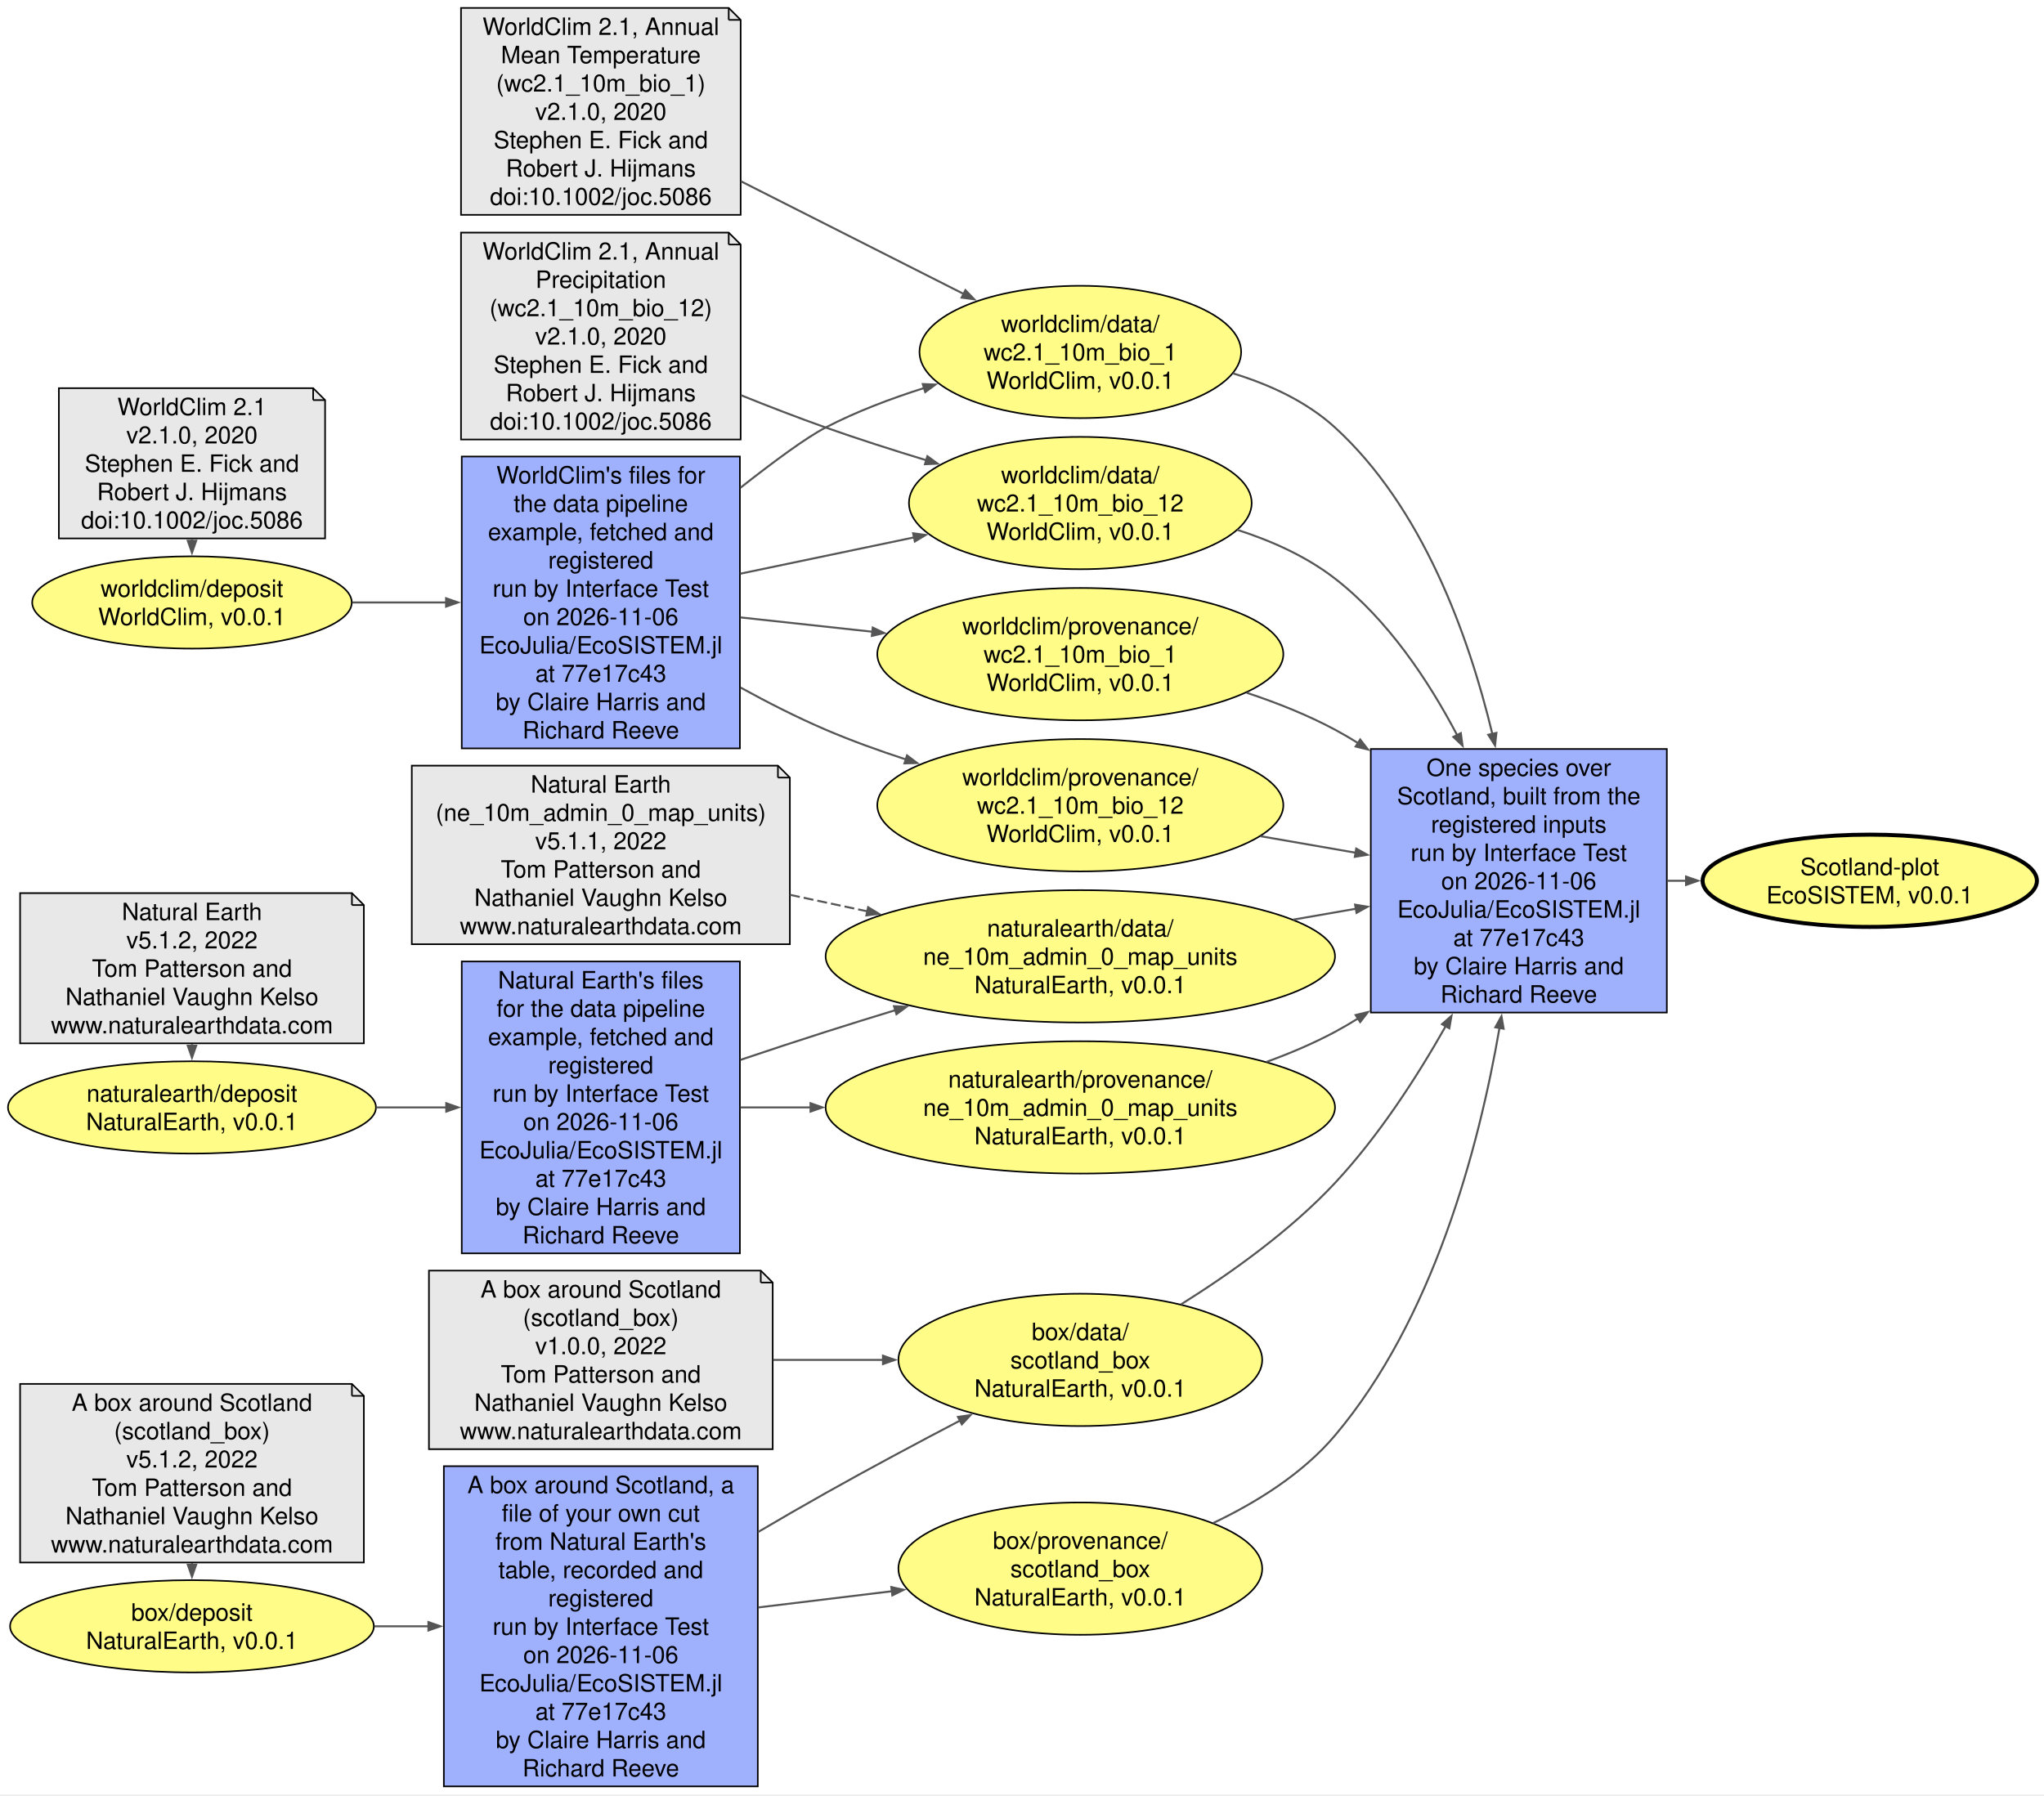
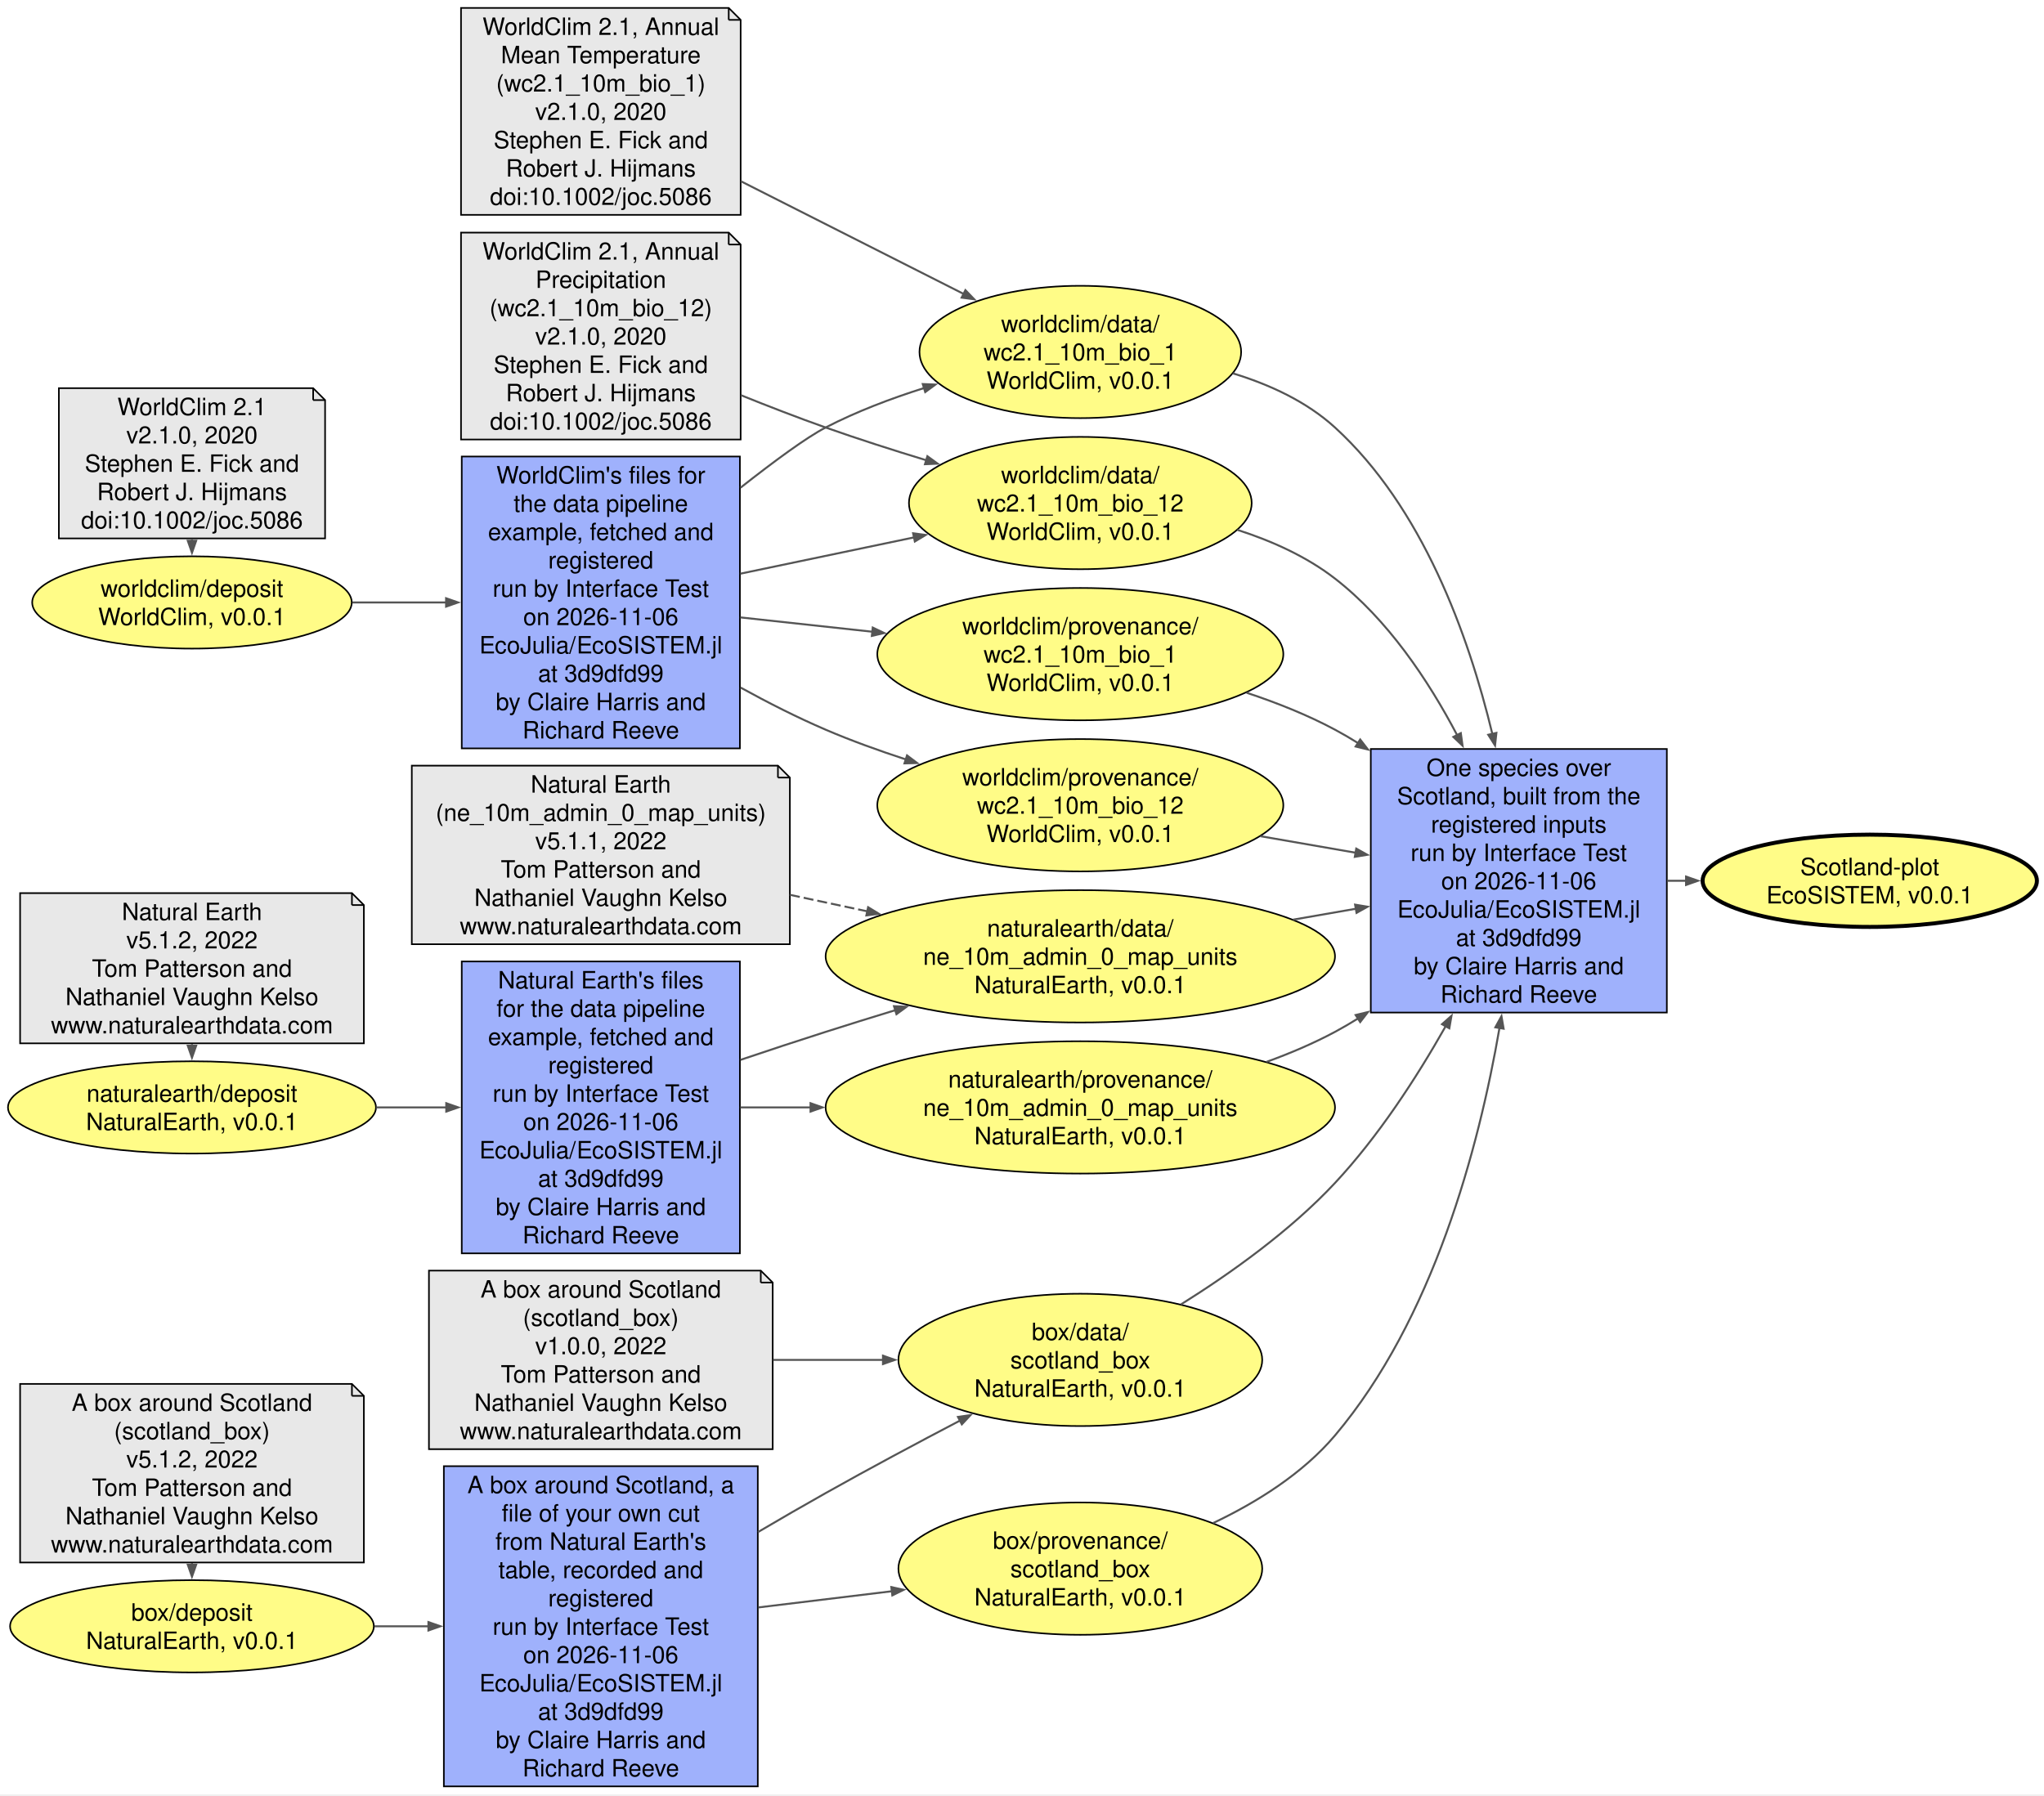
<svg xmlns="http://www.w3.org/2000/svg" width="1028pt" height="903pt" viewBox="0.00 0.00 1028.00 903.00">
  <g id="graph0" class="graph" transform="scale(1 1) rotate(0) translate(4 898.57)">
    <polygon fill="white" stroke="none" points="-4,4 -4,-898.57 1024.44,-898.57 1024.44,4 -4,4" />
    <g id="node1" class="node">
      <ellipse fill="#fffc87" stroke="black" stroke-width="2" cx="936.37" cy="-455.53" rx="84.07" ry="23.21" />
      <text xml:space="preserve" text-anchor="middle" x="936.37" y="-458.38" font-family="Helvetica,sans-Serif" font-size="12.00">Scotland-plot</text>
      <text xml:space="preserve" text-anchor="middle" x="936.37" y="-444.13" font-family="Helvetica,sans-Serif" font-size="12.00">EcoSISTEM, v0.0.1</text>
    </g>
    <g id="node2" class="node">
      <ellipse fill="#fffc87" stroke="black" stroke-width="0.8" cx="539.33" cy="-721.53" rx="80.89" ry="33.28" />
      <text xml:space="preserve" text-anchor="middle" x="539.33" y="-731.51" font-family="Helvetica,sans-Serif" font-size="12.00">worldclim/data/</text>
      <text xml:space="preserve" text-anchor="middle" x="539.33" y="-717.26" font-family="Helvetica,sans-Serif" font-size="12.00">wc2.1_10m_bio_1</text>
      <text xml:space="preserve" text-anchor="middle" x="539.33" y="-703.01" font-family="Helvetica,sans-Serif" font-size="12.00">WorldClim, v0.0.1</text>
    </g>
    <g id="node20" class="node">
      <polygon fill="#9fb1fc" stroke="black" stroke-width="0.8" points="834.31,-521.82 685.42,-521.82 685.42,-389.25 834.31,-389.25 834.31,-521.82" />
      <text xml:space="preserve" text-anchor="middle" x="759.86" y="-508.26" font-family="Helvetica,sans-Serif" font-size="12.00">One species over</text>
      <text xml:space="preserve" text-anchor="middle" x="759.86" y="-494.01" font-family="Helvetica,sans-Serif" font-size="12.00">Scotland, built from the</text>
      <text xml:space="preserve" text-anchor="middle" x="759.86" y="-479.76" font-family="Helvetica,sans-Serif" font-size="12.00">registered inputs</text>
      <text xml:space="preserve" text-anchor="middle" x="759.86" y="-465.51" font-family="Helvetica,sans-Serif" font-size="12.00">run by Interface Test</text>
      <text xml:space="preserve" text-anchor="middle" x="759.86" y="-451.26" font-family="Helvetica,sans-Serif" font-size="12.00">on 2026-11-06</text>
      <text xml:space="preserve" text-anchor="middle" x="759.86" y="-437.01" font-family="Helvetica,sans-Serif" font-size="12.00">EcoJulia/EcoSISTEM.jl</text>
-       <text xml:space="preserve" text-anchor="middle" x="759.86" y="-422.76" font-family="Helvetica,sans-Serif" font-size="12.00">at 77e17c43</text>
+       <text xml:space="preserve" text-anchor="middle" x="759.86" y="-422.76" font-family="Helvetica,sans-Serif" font-size="12.00">at 3d9dfd99</text>
      <text xml:space="preserve" text-anchor="middle" x="759.86" y="-408.51" font-family="Helvetica,sans-Serif" font-size="12.00">by Claire Harris and</text>
      <text xml:space="preserve" text-anchor="middle" x="759.86" y="-394.26" font-family="Helvetica,sans-Serif" font-size="12.00">Richard Reeve</text>
    </g>
    <g id="edge8" class="edge">
      <path fill="none" stroke="#555555" d="M616,-710.79C634.54,-705.15 653.13,-696.58 667.42,-683.53 711.32,-643.45 734.52,-579.42 746.55,-529.4" />
      <polygon fill="#555555" stroke="#555555" points="748.59,-529.92 747.91,-523.6 744.5,-528.97 748.59,-529.92" />
    </g>
    <g id="node3" class="node">
      <polygon fill="#e8e8e8" stroke="black" stroke-width="0.8" points="362.5,-894.57 227.86,-894.57 227.86,-790.5 368.5,-790.5 368.5,-888.57 362.5,-894.57" />
      <polyline fill="none" stroke="black" stroke-width="0.8" points="362.5,-894.57 362.5,-888.57" />
      <polyline fill="none" stroke="black" stroke-width="0.8" points="368.5,-888.57 362.5,-888.57" />
      <text xml:space="preserve" text-anchor="middle" x="298.18" y="-881.01" font-family="Helvetica,sans-Serif" font-size="12.00">WorldClim 2.1, Annual</text>
      <text xml:space="preserve" text-anchor="middle" x="298.18" y="-866.76" font-family="Helvetica,sans-Serif" font-size="12.00">Mean Temperature</text>
      <text xml:space="preserve" text-anchor="middle" x="298.18" y="-852.51" font-family="Helvetica,sans-Serif" font-size="12.00">(wc2.1_10m_bio_1)</text>
      <text xml:space="preserve" text-anchor="middle" x="298.18" y="-838.26" font-family="Helvetica,sans-Serif" font-size="12.00">v2.1.0, 2020</text>
      <text xml:space="preserve" text-anchor="middle" x="298.18" y="-824.01" font-family="Helvetica,sans-Serif" font-size="12.00">Stephen E. Fick and</text>
      <text xml:space="preserve" text-anchor="middle" x="298.18" y="-809.76" font-family="Helvetica,sans-Serif" font-size="12.00">Robert J. Hijmans</text>
      <text xml:space="preserve" text-anchor="middle" x="298.18" y="-795.51" font-family="Helvetica,sans-Serif" font-size="12.00">doi:10.1002/joc.5086</text>
    </g>
    <g id="edge1" class="edge">
      <path fill="none" stroke="#555555" d="M368.67,-807.37C404.23,-789.38 446.99,-767.75 480.69,-750.7" />
      <polygon fill="#555555" stroke="#555555" points="481.55,-752.62 485.96,-748.03 479.65,-748.87 481.55,-752.62" />
    </g>
    <g id="node4" class="node">
      <ellipse fill="#fffc87" stroke="black" stroke-width="0.8" cx="539.33" cy="-645.53" rx="86.19" ry="33.28" />
      <text xml:space="preserve" text-anchor="middle" x="539.33" y="-655.51" font-family="Helvetica,sans-Serif" font-size="12.00">worldclim/data/</text>
      <text xml:space="preserve" text-anchor="middle" x="539.33" y="-641.26" font-family="Helvetica,sans-Serif" font-size="12.00">wc2.1_10m_bio_12</text>
      <text xml:space="preserve" text-anchor="middle" x="539.33" y="-627.01" font-family="Helvetica,sans-Serif" font-size="12.00">WorldClim, v0.0.1</text>
    </g>
    <g id="edge9" class="edge">
      <path fill="none" stroke="#555555" d="M618.3,-632.05C635.66,-626.48 653.13,-618.62 667.42,-607.53 693.77,-587.09 714.19,-556.73 728.99,-528.52" />
      <polygon fill="#555555" stroke="#555555" points="730.69,-529.8 731.56,-523.5 726.95,-527.89 730.69,-529.8" />
    </g>
    <g id="node5" class="node">
      <polygon fill="#e8e8e8" stroke="black" stroke-width="0.8" points="362.5,-781.57 227.86,-781.57 227.86,-677.5 368.5,-677.5 368.5,-775.57 362.5,-781.57" />
      <polyline fill="none" stroke="black" stroke-width="0.8" points="362.5,-781.57 362.5,-775.57" />
      <polyline fill="none" stroke="black" stroke-width="0.8" points="368.5,-775.57 362.5,-775.57" />
      <text xml:space="preserve" text-anchor="middle" x="298.18" y="-768.01" font-family="Helvetica,sans-Serif" font-size="12.00">WorldClim 2.1, Annual</text>
      <text xml:space="preserve" text-anchor="middle" x="298.18" y="-753.76" font-family="Helvetica,sans-Serif" font-size="12.00">Precipitation</text>
      <text xml:space="preserve" text-anchor="middle" x="298.18" y="-739.51" font-family="Helvetica,sans-Serif" font-size="12.00">(wc2.1_10m_bio_12)</text>
      <text xml:space="preserve" text-anchor="middle" x="298.18" y="-725.26" font-family="Helvetica,sans-Serif" font-size="12.00">v2.1.0, 2020</text>
      <text xml:space="preserve" text-anchor="middle" x="298.18" y="-711.01" font-family="Helvetica,sans-Serif" font-size="12.00">Stephen E. Fick and</text>
      <text xml:space="preserve" text-anchor="middle" x="298.18" y="-696.76" font-family="Helvetica,sans-Serif" font-size="12.00">Robert J. Hijmans</text>
      <text xml:space="preserve" text-anchor="middle" x="298.18" y="-682.51" font-family="Helvetica,sans-Serif" font-size="12.00">doi:10.1002/joc.5086</text>
    </g>
    <g id="edge2" class="edge">
      <path fill="none" stroke="#555555" d="M368.71,-699.75C382.7,-694.11 397.37,-688.44 411.25,-683.53 427.49,-677.79 445.09,-672.16 461.87,-667.06" />
      <polygon fill="#555555" stroke="#555555" points="462.42,-669.09 467.56,-665.35 461.21,-665.07 462.42,-669.09" />
    </g>
    <g id="node6" class="node">
      <ellipse fill="#fffc87" stroke="black" stroke-width="0.8" cx="539.33" cy="-569.53" rx="102.1" ry="33.28" />
      <text xml:space="preserve" text-anchor="middle" x="539.33" y="-579.51" font-family="Helvetica,sans-Serif" font-size="12.00">worldclim/provenance/</text>
      <text xml:space="preserve" text-anchor="middle" x="539.33" y="-565.26" font-family="Helvetica,sans-Serif" font-size="12.00">wc2.1_10m_bio_1</text>
      <text xml:space="preserve" text-anchor="middle" x="539.33" y="-551.01" font-family="Helvetica,sans-Serif" font-size="12.00">WorldClim, v0.0.1</text>
    </g>
    <g id="edge10" class="edge">
      <path fill="none" stroke="#555555" d="M622.95,-550.12C638.18,-545.08 653.61,-538.93 667.42,-531.53 671.36,-529.42 675.29,-527.12 679.18,-524.69" />
      <polygon fill="#555555" stroke="#555555" points="680.09,-526.6 683.98,-521.57 677.81,-523.07 680.09,-526.6" />
    </g>
    <g id="node7" class="node">
      <ellipse fill="#fffc87" stroke="black" stroke-width="0.8" cx="539.33" cy="-493.53" rx="102.1" ry="33.28" />
      <text xml:space="preserve" text-anchor="middle" x="539.33" y="-503.51" font-family="Helvetica,sans-Serif" font-size="12.00">worldclim/provenance/</text>
      <text xml:space="preserve" text-anchor="middle" x="539.33" y="-489.26" font-family="Helvetica,sans-Serif" font-size="12.00">wc2.1_10m_bio_12</text>
      <text xml:space="preserve" text-anchor="middle" x="539.33" y="-475.01" font-family="Helvetica,sans-Serif" font-size="12.00">WorldClim, v0.0.1</text>
    </g>
    <g id="edge11" class="edge">
      <path fill="none" stroke="#555555" d="M629.85,-477.97C645.79,-475.2 662.32,-472.32 678.01,-469.6" />
      <polygon fill="#555555" stroke="#555555" points="678.11,-471.71 683.66,-468.61 677.39,-467.57 678.11,-471.71" />
    </g>
    <g id="node8" class="node">
      <ellipse fill="#fffc87" stroke="black" stroke-width="0.8" cx="539.33" cy="-417.53" rx="128.09" ry="33.28" />
      <text xml:space="preserve" text-anchor="middle" x="539.33" y="-427.51" font-family="Helvetica,sans-Serif" font-size="12.00">naturalearth/data/</text>
      <text xml:space="preserve" text-anchor="middle" x="539.33" y="-413.26" font-family="Helvetica,sans-Serif" font-size="12.00">ne_10m_admin_0_map_units</text>
      <text xml:space="preserve" text-anchor="middle" x="539.33" y="-399.01" font-family="Helvetica,sans-Serif" font-size="12.00">NaturalEarth, v0.0.1</text>
    </g>
    <g id="edge12" class="edge">
      <path fill="none" stroke="#555555" d="M646.4,-435.98C657.09,-437.84 667.82,-439.7 678.18,-441.51" />
      <polygon fill="#555555" stroke="#555555" points="677.53,-443.52 683.8,-442.48 678.25,-439.39 677.53,-443.52" />
    </g>
    <g id="node9" class="node">
      <polygon fill="#e8e8e8" stroke="black" stroke-width="0.8" points="387.25,-513.44 203.11,-513.44 203.11,-423.62 393.25,-423.62 393.25,-507.44 387.25,-513.44" />
      <polyline fill="none" stroke="black" stroke-width="0.8" points="387.25,-513.44 387.25,-507.44" />
      <polyline fill="none" stroke="black" stroke-width="0.8" points="393.25,-507.44 387.25,-507.44" />
      <text xml:space="preserve" text-anchor="middle" x="298.18" y="-499.88" font-family="Helvetica,sans-Serif" font-size="12.00">Natural Earth</text>
      <text xml:space="preserve" text-anchor="middle" x="298.18" y="-485.63" font-family="Helvetica,sans-Serif" font-size="12.00">(ne_10m_admin_0_map_units)</text>
      <text xml:space="preserve" text-anchor="middle" x="298.18" y="-471.38" font-family="Helvetica,sans-Serif" font-size="12.00">v5.1.1, 2022</text>
      <text xml:space="preserve" text-anchor="middle" x="298.18" y="-457.13" font-family="Helvetica,sans-Serif" font-size="12.00">Tom Patterson and</text>
      <text xml:space="preserve" text-anchor="middle" x="298.18" y="-442.88" font-family="Helvetica,sans-Serif" font-size="12.00">Nathaniel Vaughn Kelso</text>
      <text xml:space="preserve" text-anchor="middle" x="298.18" y="-428.63" font-family="Helvetica,sans-Serif" font-size="12.00">www.naturalearthdata.com</text>
    </g>
    <g id="edge5" class="edge">
      <path fill="none" stroke="#555555" stroke-dasharray="5,2" d="M393.35,-448.45C406.15,-445.72 419.35,-442.91 432.33,-440.14" />
      <polygon fill="#555555" stroke="#555555" points="432.61,-442.23 438.04,-438.92 431.73,-438.12 432.61,-442.23" />
    </g>
    <g id="node10" class="node">
      <ellipse fill="#fffc87" stroke="black" stroke-width="0.8" cx="539.33" cy="-341.53" rx="128.09" ry="33.28" />
      <text xml:space="preserve" text-anchor="middle" x="539.33" y="-351.51" font-family="Helvetica,sans-Serif" font-size="12.00">naturalearth/provenance/</text>
      <text xml:space="preserve" text-anchor="middle" x="539.33" y="-337.26" font-family="Helvetica,sans-Serif" font-size="12.00">ne_10m_admin_0_map_units</text>
      <text xml:space="preserve" text-anchor="middle" x="539.33" y="-323.01" font-family="Helvetica,sans-Serif" font-size="12.00">NaturalEarth, v0.0.1</text>
    </g>
    <g id="edge13" class="edge">
      <path fill="none" stroke="#555555" d="M633.04,-364.45C644.91,-368.76 656.66,-373.77 667.42,-379.53 671.36,-381.65 675.29,-383.95 679.18,-386.38" />
      <polygon fill="#555555" stroke="#555555" points="677.81,-388 683.98,-389.5 680.09,-384.47 677.81,-388" />
    </g>
    <g id="node11" class="node">
      <ellipse fill="#fffc87" stroke="black" stroke-width="0.8" cx="539.33" cy="-214.53" rx="91.49" ry="33.28" />
      <text xml:space="preserve" text-anchor="middle" x="539.33" y="-224.51" font-family="Helvetica,sans-Serif" font-size="12.00">box/data/</text>
      <text xml:space="preserve" text-anchor="middle" x="539.33" y="-210.26" font-family="Helvetica,sans-Serif" font-size="12.00">scotland_box</text>
      <text xml:space="preserve" text-anchor="middle" x="539.33" y="-196.01" font-family="Helvetica,sans-Serif" font-size="12.00">NaturalEarth, v0.0.1</text>
    </g>
    <g id="edge14" class="edge">
      <path fill="none" stroke="#555555" d="M589.91,-242.41C615.09,-258.17 645,-279.51 667.42,-303.53 689.1,-326.78 708.17,-355.99 723.2,-382.58" />
      <polygon fill="#555555" stroke="#555555" points="721.24,-383.38 726,-387.6 724.91,-381.33 721.24,-383.38" />
    </g>
    <g id="node12" class="node">
      <polygon fill="#e8e8e8" stroke="black" stroke-width="0.8" points="378.62,-259.44 211.73,-259.44 211.73,-169.62 384.62,-169.62 384.62,-253.44 378.62,-259.44" />
      <polyline fill="none" stroke="black" stroke-width="0.8" points="378.62,-259.44 378.62,-253.44" />
      <polyline fill="none" stroke="black" stroke-width="0.8" points="384.62,-253.44 378.62,-253.44" />
      <text xml:space="preserve" text-anchor="middle" x="298.18" y="-245.88" font-family="Helvetica,sans-Serif" font-size="12.00">A box around Scotland</text>
      <text xml:space="preserve" text-anchor="middle" x="298.18" y="-231.63" font-family="Helvetica,sans-Serif" font-size="12.00">(scotland_box)</text>
      <text xml:space="preserve" text-anchor="middle" x="298.18" y="-217.38" font-family="Helvetica,sans-Serif" font-size="12.00">v1.0.0, 2022</text>
      <text xml:space="preserve" text-anchor="middle" x="298.18" y="-203.13" font-family="Helvetica,sans-Serif" font-size="12.00">Tom Patterson and</text>
      <text xml:space="preserve" text-anchor="middle" x="298.18" y="-188.88" font-family="Helvetica,sans-Serif" font-size="12.00">Nathaniel Vaughn Kelso</text>
      <text xml:space="preserve" text-anchor="middle" x="298.18" y="-174.63" font-family="Helvetica,sans-Serif" font-size="12.00">www.naturalearthdata.com</text>
    </g>
    <g id="edge3" class="edge">
      <path fill="none" stroke="#555555" d="M384.84,-214.53C402.83,-214.53 421.93,-214.53 440.32,-214.53" />
      <polygon fill="#555555" stroke="#555555" points="440.09,-216.64 446.09,-214.54 440.09,-212.44 440.09,-216.64" />
    </g>
    <g id="node13" class="node">
      <ellipse fill="#fffc87" stroke="black" stroke-width="0.8" cx="539.33" cy="-109.53" rx="91.49" ry="33.28" />
      <text xml:space="preserve" text-anchor="middle" x="539.33" y="-119.51" font-family="Helvetica,sans-Serif" font-size="12.00">box/provenance/</text>
      <text xml:space="preserve" text-anchor="middle" x="539.33" y="-105.26" font-family="Helvetica,sans-Serif" font-size="12.00">scotland_box</text>
      <text xml:space="preserve" text-anchor="middle" x="539.33" y="-91.01" font-family="Helvetica,sans-Serif" font-size="12.00">NaturalEarth, v0.0.1</text>
    </g>
    <g id="edge15" class="edge">
      <path fill="none" stroke="#555555" d="M606.14,-132.46C628.19,-142.94 651.25,-157.38 667.42,-176.53 716.71,-234.92 739.63,-320.6 750.16,-381.58" />
      <polygon fill="#555555" stroke="#555555" points="748.07,-381.83 751.14,-387.4 752.22,-381.13 748.07,-381.83" />
    </g>
    <g id="node14" class="node">
      <ellipse fill="#fffc87" stroke="black" stroke-width="0.8" cx="92.55" cy="-595.53" rx="80.36" ry="23.21" />
      <text xml:space="preserve" text-anchor="middle" x="92.55" y="-598.38" font-family="Helvetica,sans-Serif" font-size="12.00">worldclim/deposit</text>
      <text xml:space="preserve" text-anchor="middle" x="92.55" y="-584.13" font-family="Helvetica,sans-Serif" font-size="12.00">WorldClim, v0.0.1</text>
    </g>
    <g id="node21" class="node">
      <polygon fill="#9fb1fc" stroke="black" stroke-width="0.8" points="368.12,-668.94 228.23,-668.94 228.23,-522.12 368.12,-522.12 368.12,-668.94" />
      <text xml:space="preserve" text-anchor="middle" x="298.18" y="-655.38" font-family="Helvetica,sans-Serif" font-size="12.00">WorldClim's files for</text>
      <text xml:space="preserve" text-anchor="middle" x="298.18" y="-641.13" font-family="Helvetica,sans-Serif" font-size="12.00">the data pipeline</text>
      <text xml:space="preserve" text-anchor="middle" x="298.18" y="-626.88" font-family="Helvetica,sans-Serif" font-size="12.00">example, fetched and</text>
      <text xml:space="preserve" text-anchor="middle" x="298.18" y="-612.63" font-family="Helvetica,sans-Serif" font-size="12.00">registered</text>
      <text xml:space="preserve" text-anchor="middle" x="298.18" y="-598.38" font-family="Helvetica,sans-Serif" font-size="12.00">run by Interface Test</text>
      <text xml:space="preserve" text-anchor="middle" x="298.18" y="-584.13" font-family="Helvetica,sans-Serif" font-size="12.00">on 2026-11-06</text>
      <text xml:space="preserve" text-anchor="middle" x="298.18" y="-569.88" font-family="Helvetica,sans-Serif" font-size="12.00">EcoJulia/EcoSISTEM.jl</text>
-       <text xml:space="preserve" text-anchor="middle" x="298.18" y="-555.63" font-family="Helvetica,sans-Serif" font-size="12.00">at 77e17c43</text>
+       <text xml:space="preserve" text-anchor="middle" x="298.18" y="-555.63" font-family="Helvetica,sans-Serif" font-size="12.00">at 3d9dfd99</text>
      <text xml:space="preserve" text-anchor="middle" x="298.18" y="-541.38" font-family="Helvetica,sans-Serif" font-size="12.00">by Claire Harris and</text>
      <text xml:space="preserve" text-anchor="middle" x="298.18" y="-527.13" font-family="Helvetica,sans-Serif" font-size="12.00">Richard Reeve</text>
    </g>
    <g id="edge16" class="edge">
      <path fill="none" stroke="#555555" d="M173.15,-595.53C188.68,-595.53 204.94,-595.53 220.37,-595.53" />
      <polygon fill="#555555" stroke="#555555" points="220.36,-597.64 226.36,-595.54 220.36,-593.44 220.36,-597.64" />
    </g>
    <g id="node15" class="node">
      <polygon fill="#e8e8e8" stroke="black" stroke-width="0.8" points="153.5,-703.32 25.61,-703.32 25.61,-627.75 159.5,-627.75 159.5,-697.32 153.5,-703.32" />
      <polyline fill="none" stroke="black" stroke-width="0.8" points="153.5,-703.32 153.5,-697.32" />
      <polyline fill="none" stroke="black" stroke-width="0.8" points="159.5,-697.32 153.5,-697.32" />
      <text xml:space="preserve" text-anchor="middle" x="92.55" y="-689.76" font-family="Helvetica,sans-Serif" font-size="12.00">WorldClim 2.1</text>
      <text xml:space="preserve" text-anchor="middle" x="92.55" y="-675.51" font-family="Helvetica,sans-Serif" font-size="12.00">v2.1.0, 2020</text>
      <text xml:space="preserve" text-anchor="middle" x="92.55" y="-661.26" font-family="Helvetica,sans-Serif" font-size="12.00">Stephen E. Fick and</text>
      <text xml:space="preserve" text-anchor="middle" x="92.55" y="-647.01" font-family="Helvetica,sans-Serif" font-size="12.00">Robert J. Hijmans</text>
      <text xml:space="preserve" text-anchor="middle" x="92.55" y="-632.76" font-family="Helvetica,sans-Serif" font-size="12.00">doi:10.1002/joc.5086</text>
    </g>
    <g id="edge4" class="edge">
      <path fill="none" stroke="#555555" d="M92.55,-627.4C92.55,-627.06 92.55,-626.71 92.55,-626.36" />
      <polygon fill="#555555" stroke="#555555" points="94.65,-626.56 92.55,-620.56 90.45,-626.56 94.65,-626.56" />
    </g>
    <g id="node16" class="node">
      <ellipse fill="#fffc87" stroke="black" stroke-width="0.8" cx="92.55" cy="-341.53" rx="92.55" ry="23.21" />
      <text xml:space="preserve" text-anchor="middle" x="92.55" y="-344.38" font-family="Helvetica,sans-Serif" font-size="12.00">naturalearth/deposit</text>
      <text xml:space="preserve" text-anchor="middle" x="92.55" y="-330.13" font-family="Helvetica,sans-Serif" font-size="12.00">NaturalEarth, v0.0.1</text>
    </g>
    <g id="node22" class="node">
      <polygon fill="#9fb1fc" stroke="black" stroke-width="0.8" points="368.12,-414.94 228.23,-414.94 228.23,-268.12 368.12,-268.12 368.12,-414.94" />
      <text xml:space="preserve" text-anchor="middle" x="298.18" y="-401.38" font-family="Helvetica,sans-Serif" font-size="12.00">Natural Earth's files</text>
      <text xml:space="preserve" text-anchor="middle" x="298.18" y="-387.13" font-family="Helvetica,sans-Serif" font-size="12.00">for the data pipeline</text>
      <text xml:space="preserve" text-anchor="middle" x="298.18" y="-372.88" font-family="Helvetica,sans-Serif" font-size="12.00">example, fetched and</text>
      <text xml:space="preserve" text-anchor="middle" x="298.18" y="-358.63" font-family="Helvetica,sans-Serif" font-size="12.00">registered</text>
      <text xml:space="preserve" text-anchor="middle" x="298.18" y="-344.38" font-family="Helvetica,sans-Serif" font-size="12.00">run by Interface Test</text>
      <text xml:space="preserve" text-anchor="middle" x="298.18" y="-330.13" font-family="Helvetica,sans-Serif" font-size="12.00">on 2026-11-06</text>
      <text xml:space="preserve" text-anchor="middle" x="298.18" y="-315.88" font-family="Helvetica,sans-Serif" font-size="12.00">EcoJulia/EcoSISTEM.jl</text>
-       <text xml:space="preserve" text-anchor="middle" x="298.18" y="-301.63" font-family="Helvetica,sans-Serif" font-size="12.00">at 77e17c43</text>
+       <text xml:space="preserve" text-anchor="middle" x="298.18" y="-301.63" font-family="Helvetica,sans-Serif" font-size="12.00">at 3d9dfd99</text>
      <text xml:space="preserve" text-anchor="middle" x="298.18" y="-287.38" font-family="Helvetica,sans-Serif" font-size="12.00">by Claire Harris and</text>
      <text xml:space="preserve" text-anchor="middle" x="298.18" y="-273.13" font-family="Helvetica,sans-Serif" font-size="12.00">Richard Reeve</text>
    </g>
    <g id="edge17" class="edge">
      <path fill="none" stroke="#555555" d="M185.24,-341.53C197.01,-341.53 208.97,-341.53 220.48,-341.53" />
      <polygon fill="#555555" stroke="#555555" points="220.45,-343.64 226.45,-341.54 220.45,-339.44 220.45,-343.64" />
    </g>
    <g id="node17" class="node">
      <polygon fill="#e8e8e8" stroke="black" stroke-width="0.8" points="173,-449.32 6.11,-449.32 6.11,-373.75 179,-373.75 179,-443.32 173,-449.32" />
      <polyline fill="none" stroke="black" stroke-width="0.8" points="173,-449.32 173,-443.32" />
      <polyline fill="none" stroke="black" stroke-width="0.8" points="179,-443.32 173,-443.32" />
      <text xml:space="preserve" text-anchor="middle" x="92.55" y="-435.76" font-family="Helvetica,sans-Serif" font-size="12.00">Natural Earth</text>
      <text xml:space="preserve" text-anchor="middle" x="92.55" y="-421.51" font-family="Helvetica,sans-Serif" font-size="12.00">v5.1.2, 2022</text>
      <text xml:space="preserve" text-anchor="middle" x="92.55" y="-407.26" font-family="Helvetica,sans-Serif" font-size="12.00">Tom Patterson and</text>
      <text xml:space="preserve" text-anchor="middle" x="92.55" y="-393.01" font-family="Helvetica,sans-Serif" font-size="12.00">Nathaniel Vaughn Kelso</text>
      <text xml:space="preserve" text-anchor="middle" x="92.55" y="-378.76" font-family="Helvetica,sans-Serif" font-size="12.00">www.naturalearthdata.com</text>
    </g>
    <g id="edge6" class="edge">
      <path fill="none" stroke="#555555" stroke-dasharray="5,2" d="M92.55,-373.4C92.55,-373.06 92.55,-372.71 92.55,-372.36" />
      <polygon fill="#555555" stroke="#555555" points="94.65,-372.56 92.55,-366.56 90.45,-372.56 94.65,-372.56" />
    </g>
    <g id="node18" class="node">
      <ellipse fill="#fffc87" stroke="black" stroke-width="0.8" cx="92.55" cy="-80.53" rx="91.49" ry="23.21" />
      <text xml:space="preserve" text-anchor="middle" x="92.55" y="-83.38" font-family="Helvetica,sans-Serif" font-size="12.00">box/deposit</text>
      <text xml:space="preserve" text-anchor="middle" x="92.55" y="-69.13" font-family="Helvetica,sans-Serif" font-size="12.00">NaturalEarth, v0.0.1</text>
    </g>
    <g id="node23" class="node">
      <polygon fill="#9fb1fc" stroke="black" stroke-width="0.8" points="377.12,-161.07 219.23,-161.07 219.23,0 377.12,0 377.12,-161.07" />
      <text xml:space="preserve" text-anchor="middle" x="298.18" y="-147.51" font-family="Helvetica,sans-Serif" font-size="12.00">A box around Scotland, a</text>
      <text xml:space="preserve" text-anchor="middle" x="298.18" y="-133.26" font-family="Helvetica,sans-Serif" font-size="12.00">file of your own cut</text>
      <text xml:space="preserve" text-anchor="middle" x="298.18" y="-119.01" font-family="Helvetica,sans-Serif" font-size="12.00">from Natural Earth's</text>
      <text xml:space="preserve" text-anchor="middle" x="298.18" y="-104.76" font-family="Helvetica,sans-Serif" font-size="12.00">table, recorded and</text>
      <text xml:space="preserve" text-anchor="middle" x="298.18" y="-90.51" font-family="Helvetica,sans-Serif" font-size="12.00">registered</text>
      <text xml:space="preserve" text-anchor="middle" x="298.18" y="-76.26" font-family="Helvetica,sans-Serif" font-size="12.00">run by Interface Test</text>
      <text xml:space="preserve" text-anchor="middle" x="298.18" y="-62.01" font-family="Helvetica,sans-Serif" font-size="12.00">on 2026-11-06</text>
      <text xml:space="preserve" text-anchor="middle" x="298.18" y="-47.76" font-family="Helvetica,sans-Serif" font-size="12.00">EcoJulia/EcoSISTEM.jl</text>
-       <text xml:space="preserve" text-anchor="middle" x="298.18" y="-33.51" font-family="Helvetica,sans-Serif" font-size="12.00">at 77e17c43</text>
+       <text xml:space="preserve" text-anchor="middle" x="298.18" y="-33.51" font-family="Helvetica,sans-Serif" font-size="12.00">at 3d9dfd99</text>
      <text xml:space="preserve" text-anchor="middle" x="298.18" y="-19.26" font-family="Helvetica,sans-Serif" font-size="12.00">by Claire Harris and</text>
      <text xml:space="preserve" text-anchor="middle" x="298.18" y="-5.01" font-family="Helvetica,sans-Serif" font-size="12.00">Richard Reeve</text>
    </g>
    <g id="edge18" class="edge">
      <path fill="none" stroke="#555555" d="M184.35,-80.53C193.38,-80.53 202.53,-80.53 211.5,-80.53" />
      <polygon fill="#555555" stroke="#555555" points="211.48,-82.64 217.48,-80.54 211.48,-78.44 211.48,-82.64" />
    </g>
    <g id="node19" class="node">
      <polygon fill="#e8e8e8" stroke="black" stroke-width="0.8" points="173,-202.44 6.11,-202.44 6.11,-112.62 179,-112.62 179,-196.44 173,-202.44" />
      <polyline fill="none" stroke="black" stroke-width="0.8" points="173,-202.44 173,-196.44" />
      <polyline fill="none" stroke="black" stroke-width="0.8" points="179,-196.44 173,-196.44" />
      <text xml:space="preserve" text-anchor="middle" x="92.55" y="-188.88" font-family="Helvetica,sans-Serif" font-size="12.00">A box around Scotland</text>
      <text xml:space="preserve" text-anchor="middle" x="92.55" y="-174.63" font-family="Helvetica,sans-Serif" font-size="12.00">(scotland_box)</text>
      <text xml:space="preserve" text-anchor="middle" x="92.55" y="-160.38" font-family="Helvetica,sans-Serif" font-size="12.00">v5.1.2, 2022</text>
      <text xml:space="preserve" text-anchor="middle" x="92.55" y="-146.13" font-family="Helvetica,sans-Serif" font-size="12.00">Tom Patterson and</text>
      <text xml:space="preserve" text-anchor="middle" x="92.55" y="-131.88" font-family="Helvetica,sans-Serif" font-size="12.00">Nathaniel Vaughn Kelso</text>
      <text xml:space="preserve" text-anchor="middle" x="92.55" y="-117.63" font-family="Helvetica,sans-Serif" font-size="12.00">www.naturalearthdata.com</text>
    </g>
    <g id="edge7" class="edge">
      <path fill="none" stroke="#555555" stroke-dasharray="5,2" d="M92.55,-112.36C92.55,-112.01 92.55,-111.66 92.55,-111.32" />
      <polygon fill="#555555" stroke="#555555" points="94.65,-111.51 92.55,-105.51 90.45,-111.51 94.65,-111.51" />
    </g>
    <g id="edge19" class="edge">
      <path fill="none" stroke="#555555" d="M834.62,-455.53C837.76,-455.53 840.92,-455.53 844.09,-455.53" />
      <polygon fill="#555555" stroke="#555555" points="843.98,-457.64 849.98,-455.54 843.98,-453.44 843.98,-457.64" />
    </g>
    <g id="edge20" class="edge">
      <path fill="none" stroke="#555555" d="M368.43,-653.25C385.5,-666.7 401.64,-678.56 411.25,-683.53 426.63,-691.51 443.95,-698.08 460.74,-703.38" />
      <polygon fill="#555555" stroke="#555555" points="460.1,-705.38 466.45,-705.13 461.33,-701.36 460.1,-705.38" />
    </g>
    <g id="edge21" class="edge">
      <path fill="none" stroke="#555555" d="M368.35,-610C395.69,-615.71 427.34,-622.33 455.86,-628.29" />
      <polygon fill="#555555" stroke="#555555" points="455.25,-630.31 461.56,-629.48 456.11,-626.2 455.25,-630.31" />
    </g>
    <g id="edge22" class="edge">
      <path fill="none" stroke="#555555" d="M368.35,-588.01C389.14,-585.75 412.41,-583.22 434.91,-580.78" />
      <polygon fill="#555555" stroke="#555555" points="434.94,-582.89 440.68,-580.15 434.49,-578.71 434.94,-582.89" />
    </g>
    <g id="edge23" class="edge">
      <path fill="none" stroke="#555555" d="M368.46,-552.72C382.34,-545.08 397.04,-537.62 411.25,-531.53 424.04,-526.05 437.89,-521.04 451.57,-516.58" />
      <polygon fill="#555555" stroke="#555555" points="452.18,-518.59 457.26,-514.76 450.9,-514.59 452.18,-518.59" />
    </g>
    <g id="edge24" class="edge">
      <path fill="none" stroke="#555555" d="M368.39,-365.44C382.54,-370.21 397.35,-375.1 411.25,-379.53 422.62,-383.16 434.59,-386.88 446.46,-390.5" />
      <polygon fill="#555555" stroke="#555555" points="445.63,-392.44 451.99,-392.18 446.86,-388.42 445.63,-392.44" />
    </g>
    <g id="edge25" class="edge">
      <path fill="none" stroke="#555555" d="M368.35,-341.53C379.65,-341.53 391.69,-341.53 403.94,-341.53" />
      <polygon fill="#555555" stroke="#555555" points="403.65,-343.64 409.65,-341.54 403.65,-339.44 403.65,-343.64" />
    </g>
    <g id="edge26" class="edge">
      <path fill="none" stroke="#555555" d="M377.24,-127.93C388.59,-134.61 400.18,-141.32 411.25,-147.53 433.12,-159.83 457.42,-172.8 478.87,-184.03" />
      <polygon fill="#555555" stroke="#555555" points="477.8,-185.84 484.09,-186.75 479.75,-182.12 477.8,-185.84" />
    </g>
    <g id="edge27" class="edge">
      <path fill="none" stroke="#555555" d="M377.48,-90.03C399,-92.64 422.54,-95.49 444.81,-98.19" />
      <polygon fill="#555555" stroke="#555555" points="444.28,-100.25 450.49,-98.88 444.79,-96.08 444.28,-100.25" />
    </g>
  </g>
</svg>
